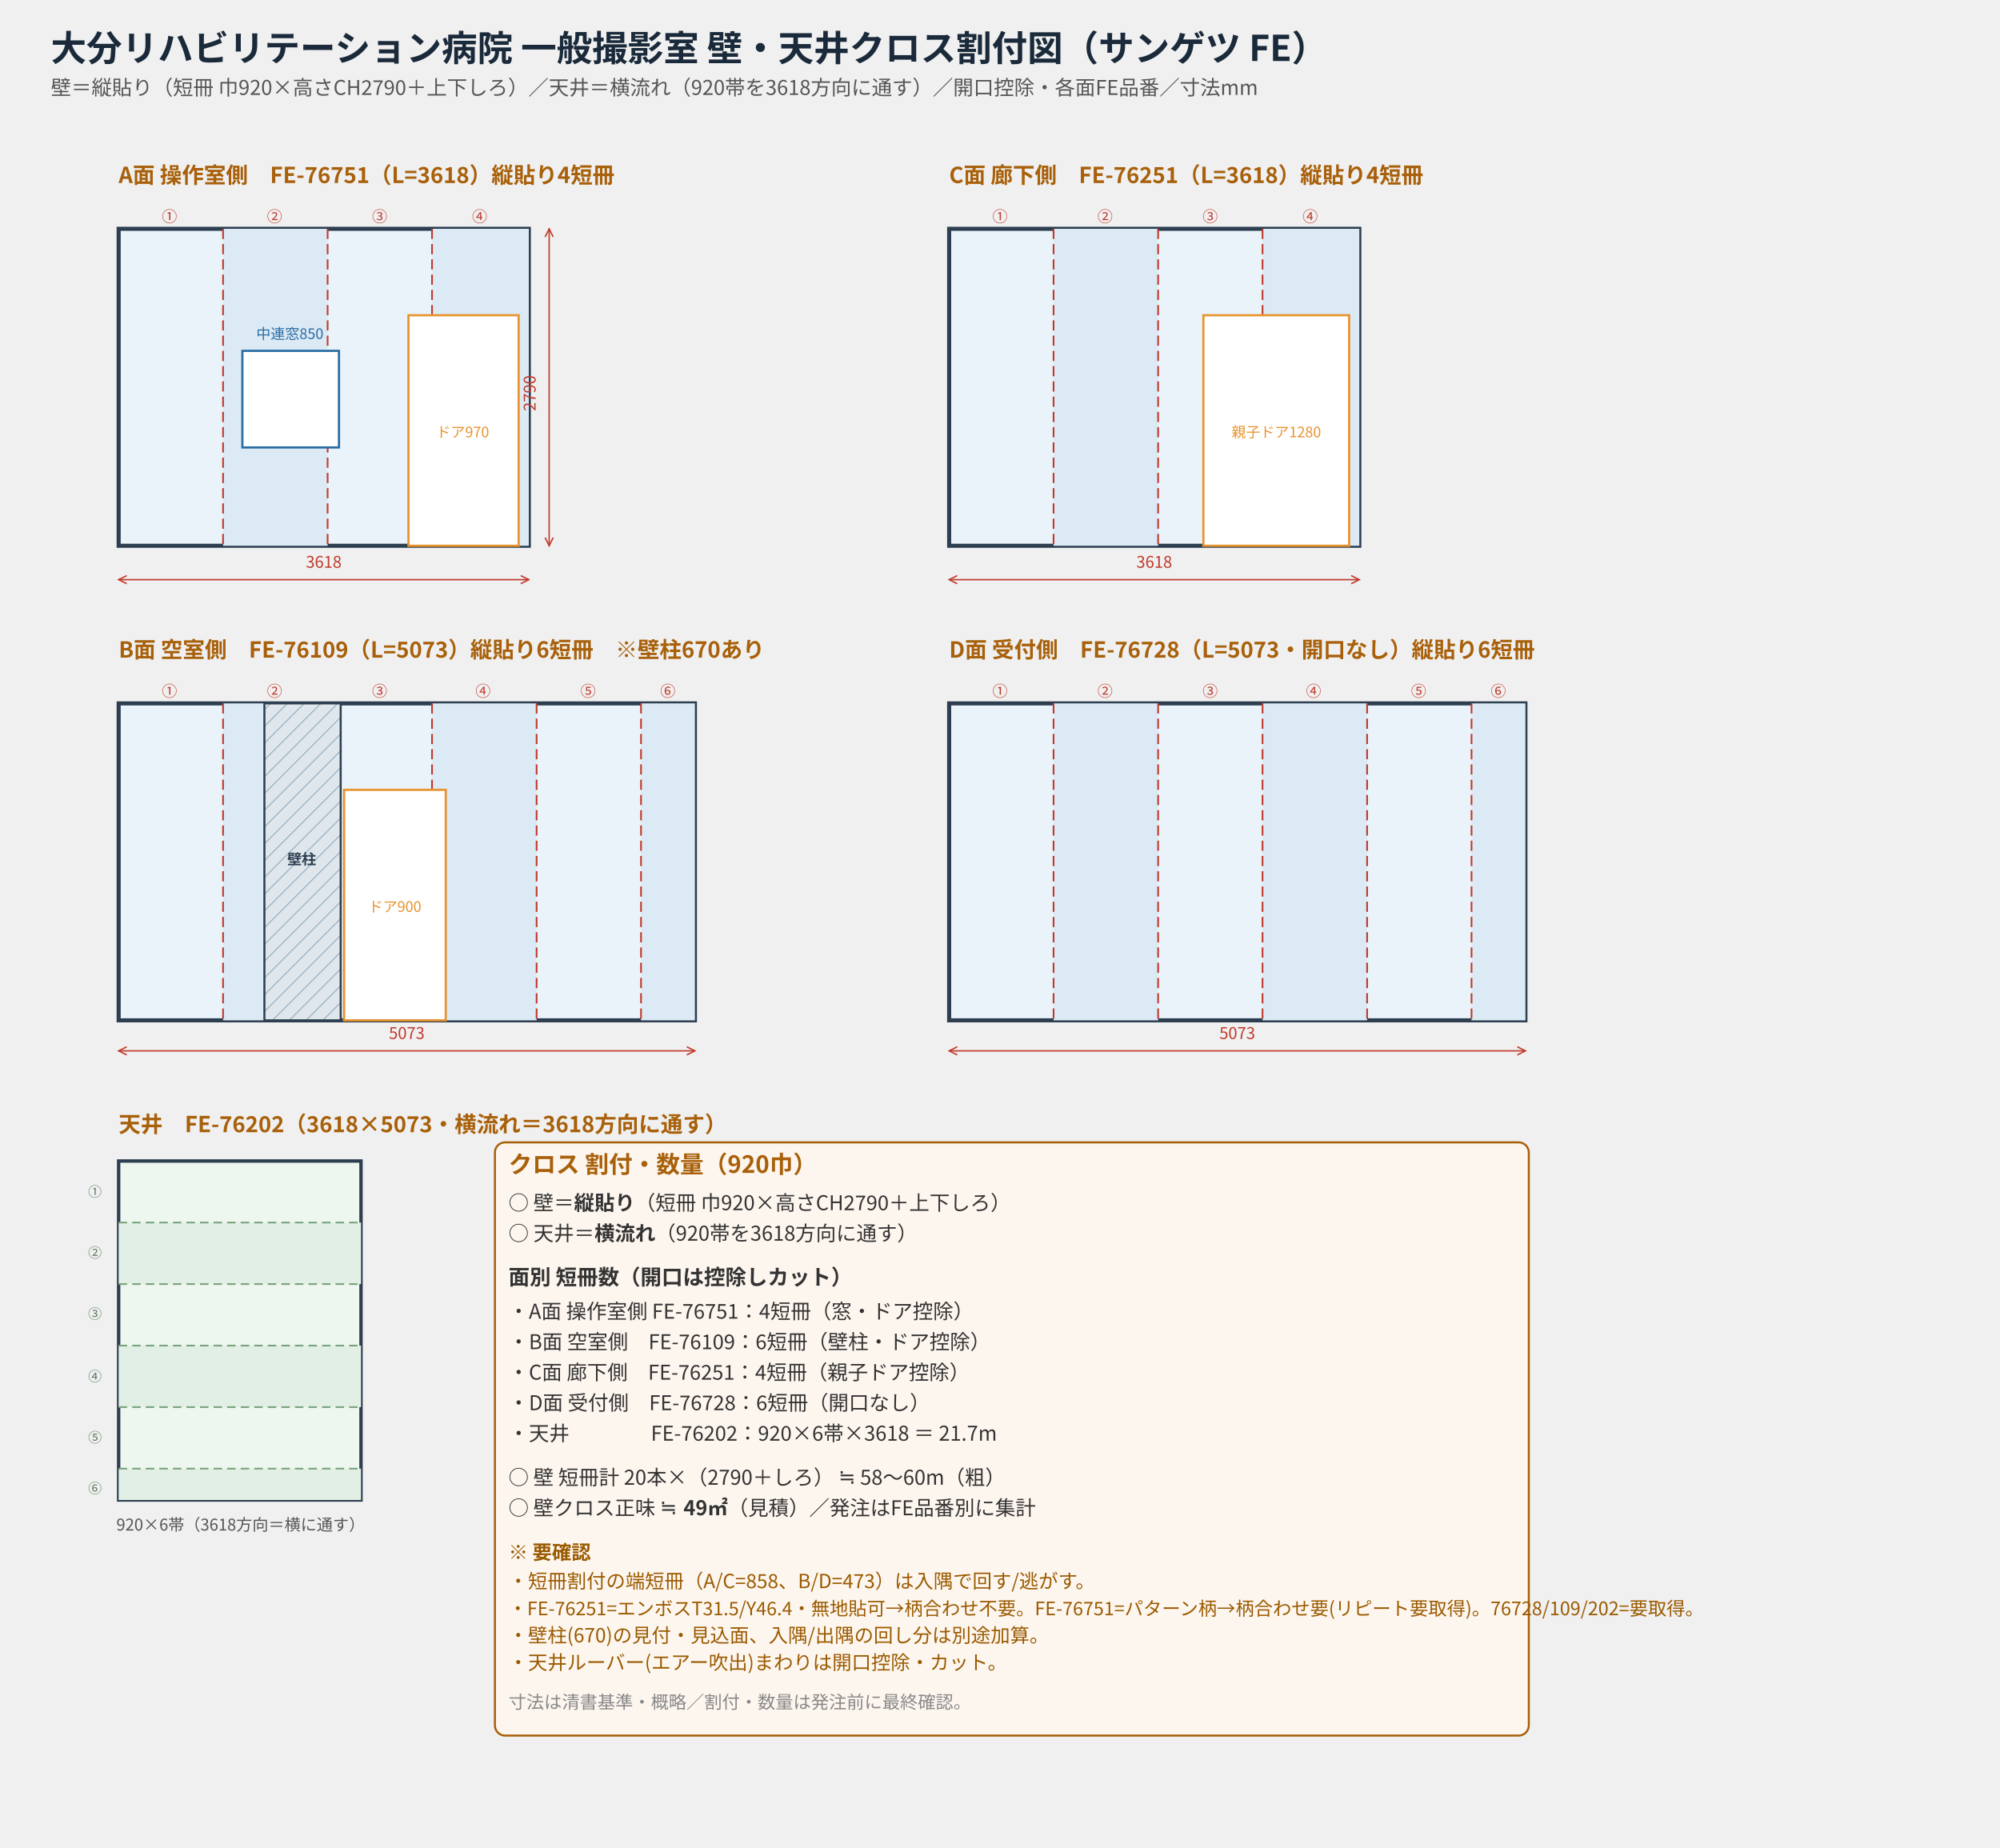
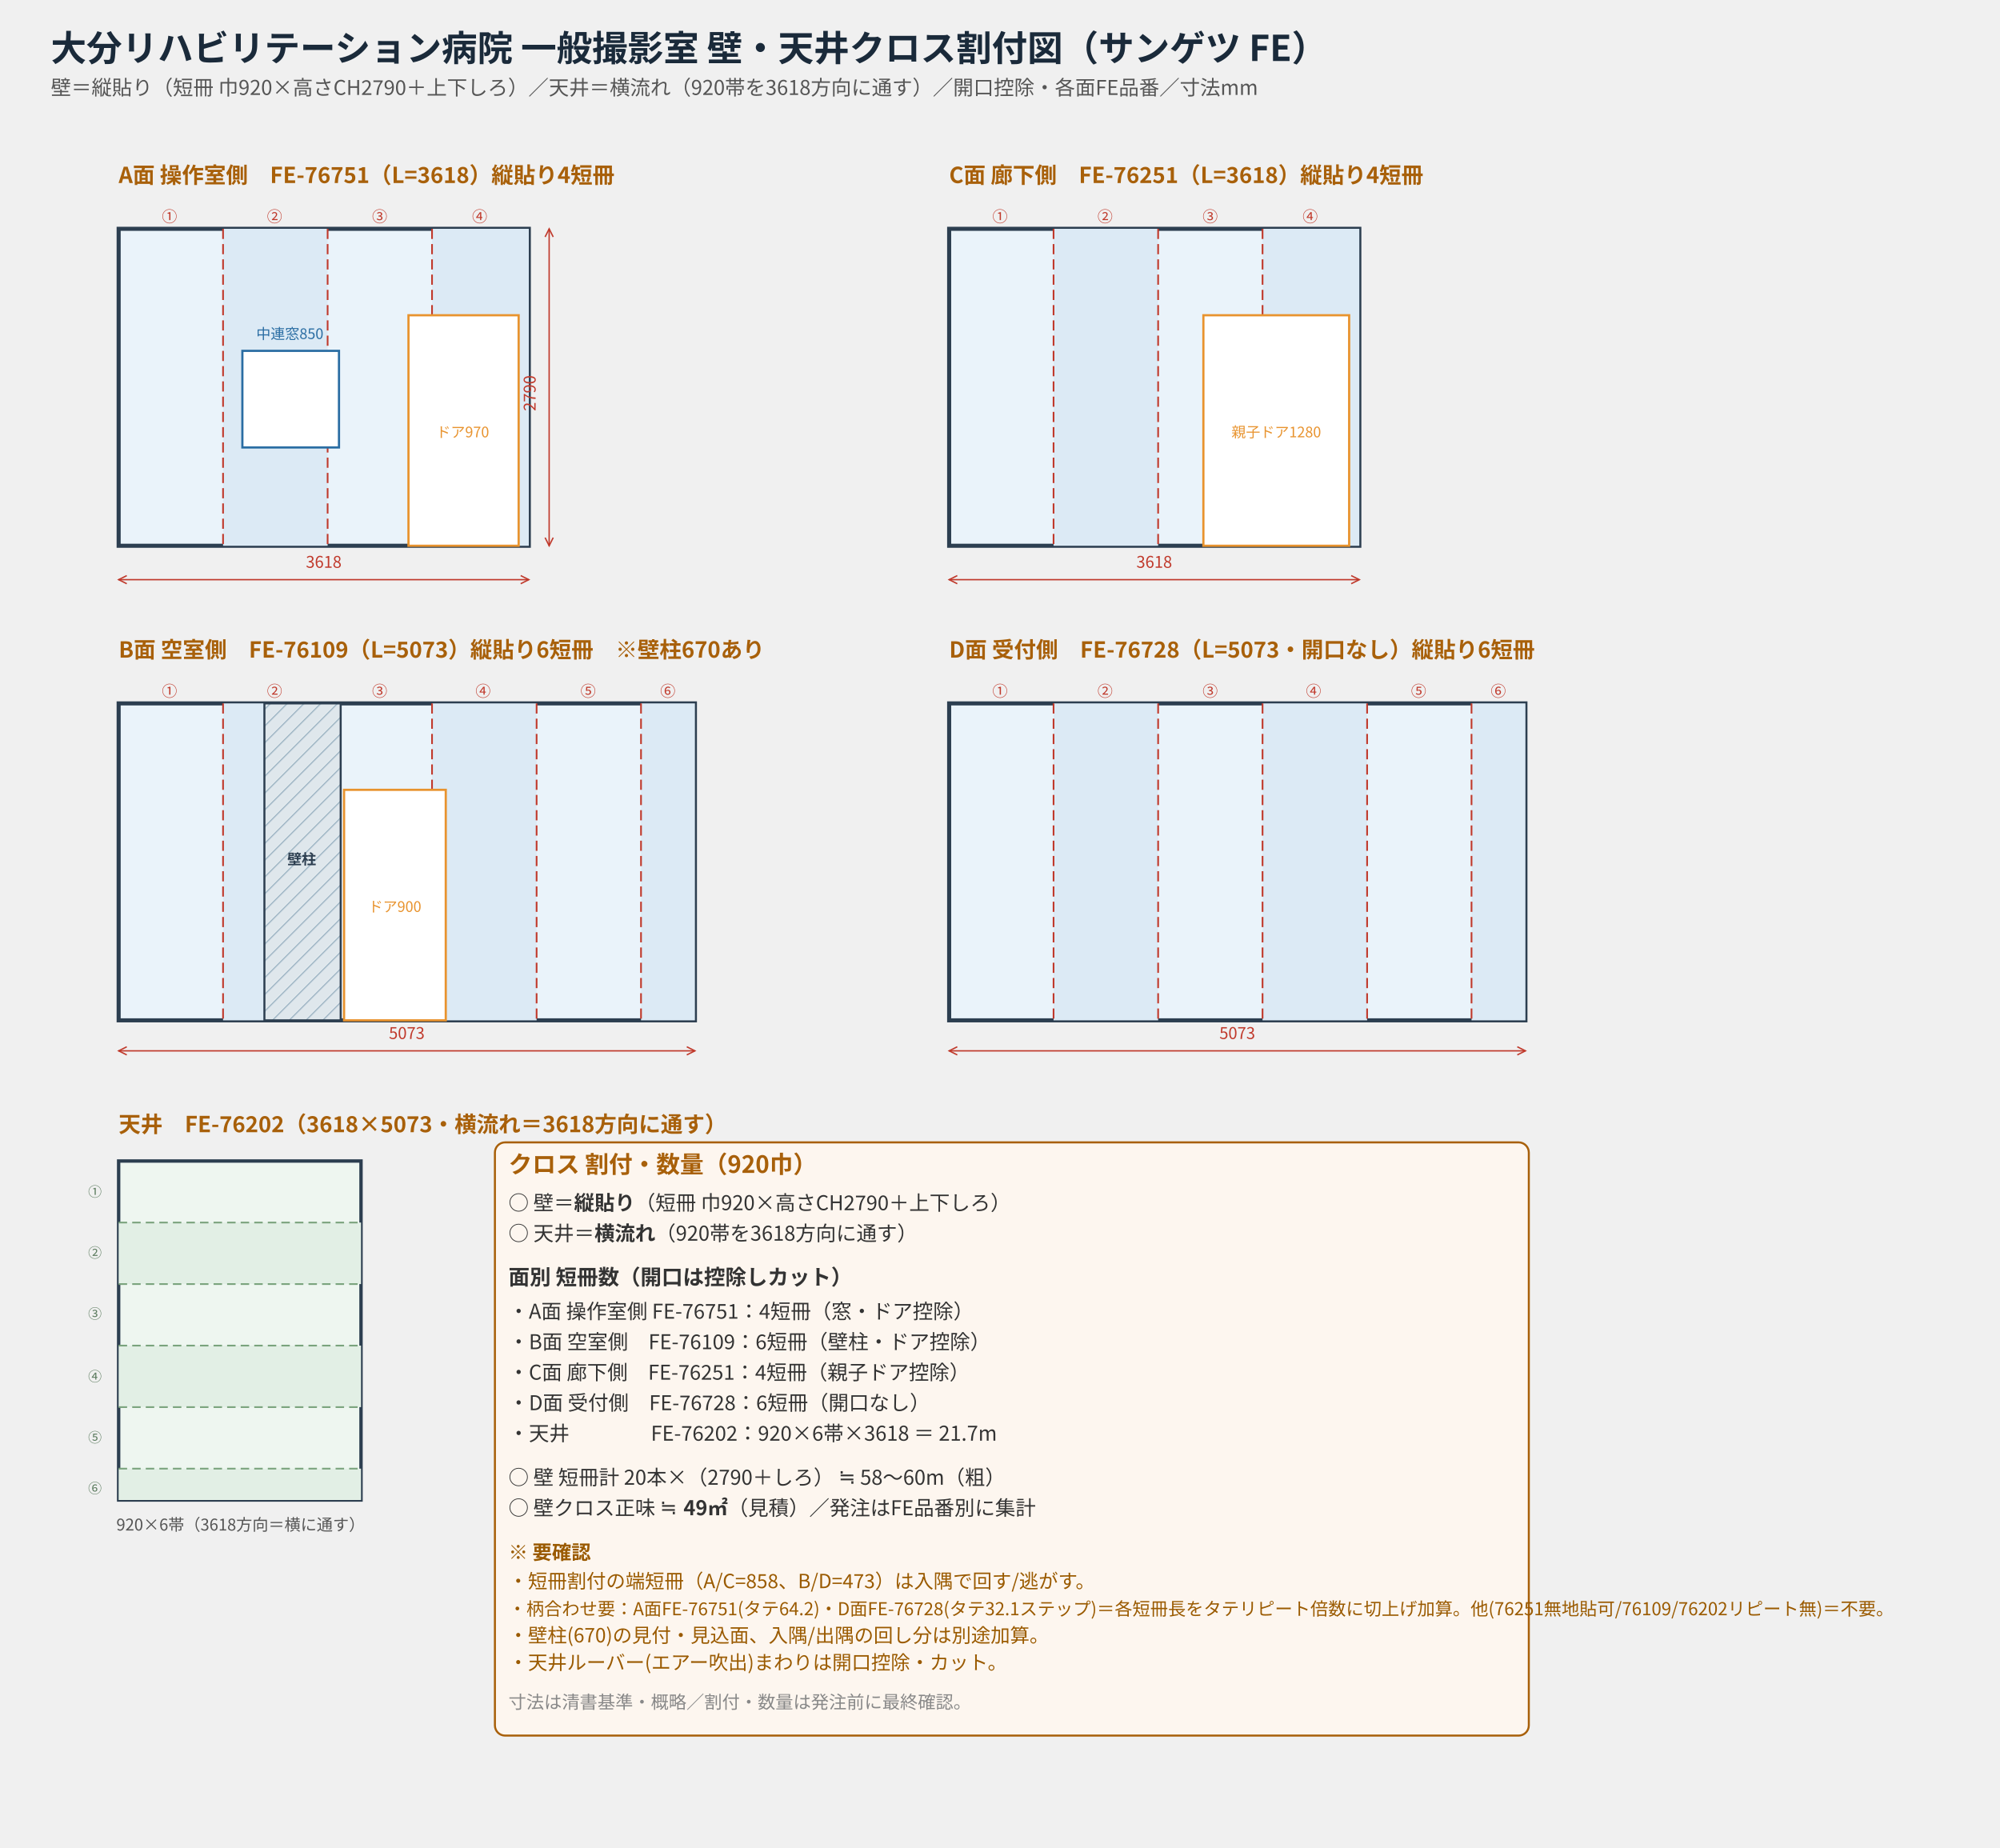
<svg xmlns="http://www.w3.org/2000/svg" viewBox="0 0 1180 1090" font-family="'Noto Sans CJK JP','Noto Sans JP','IPAGothic','Yu Gothic','Hiragino Kaku Gothic ProN','Meiryo',sans-serif">
  <defs>
    <marker id="dimS" markerWidth="10" markerHeight="10" refX="2" refY="5" orient="auto">
      <path d="M8,2 L2,5 L8,8" fill="none" stroke="#c0392b" stroke-width="1" />
    </marker>
    <marker id="dimE" markerWidth="10" markerHeight="10" refX="8" refY="5" orient="auto">
      <path d="M2,2 L8,5 L2,8" fill="none" stroke="#c0392b" stroke-width="1" />
    </marker>
    <pattern id="col" width="7" height="7" patternUnits="userSpaceOnUse" patternTransform="rotate(45)">
      <rect width="7" height="7" fill="#dfe7ec" />
      <line x1="0" y1="0" x2="0" y2="7" stroke="#9bb3c2" stroke-width="1.3" />
    </pattern>
  </defs>
  <text x="30" y="36" font-size="21" font-weight="bold" fill="#1a2a3a">大分リハビリテーション病院 一般撮影室 壁・天井クロス割付図（サンゲツ FE）</text>
  <text x="30" y="56" font-size="12" fill="#555">壁＝縦貼り（短冊 巾920×高さCH2790＋上下しろ）／天井＝横流れ（920帯を3618方向に通す）／開口控除・各面FE品番／寸法mm</text>
  <g>
    <text x="70" y="108" font-size="13" font-weight="bold" fill="#a8600a">A面 操作室側　FE-76751（L=3618）縦貼り4短冊</text>
    <rect x="70" y="135" width="242" height="187" fill="#eaf3fa" stroke="#2c3e50" stroke-width="2.4" />
    <rect x="131.6" y="135" width="61.7" height="187" fill="#dceaf5" />
    <rect x="254.9" y="135" width="57.1" height="187" fill="#dceaf5" />
    <g stroke="#c0392b" stroke-width="1" stroke-dasharray="6 3">
      <line x1="131.6" y1="135" x2="131.6" y2="322" />
      <line x1="193.3" y1="135" x2="193.3" y2="322" />
      <line x1="254.9" y1="135" x2="254.9" y2="322" />
    </g>
    <rect x="143" y="207" width="57" height="57" fill="#fff" stroke="#2a6da3" stroke-width="1.3" />
    <text x="171" y="200" font-size="8.5" fill="#2a6da3" text-anchor="middle">中連窓850</text>
    <rect x="241" y="186" width="65" height="136" fill="#fff" stroke="#e8932e" stroke-width="1.3" />
    <text x="273" y="258" font-size="8.5" fill="#e8932e" text-anchor="middle">ドア970</text>
    <text x="100" y="131" font-size="9" fill="#c0392b" text-anchor="middle">①</text>
    <text x="162" y="131" font-size="9" fill="#c0392b" text-anchor="middle">②</text>
    <text x="224" y="131" font-size="9" fill="#c0392b" text-anchor="middle">③</text>
    <text x="283" y="131" font-size="9" fill="#c0392b" text-anchor="middle">④</text>
    <line x1="324" y1="135" x2="324" y2="322" stroke="#c0392b" stroke-width="0.8" marker-start="url(#dimS)" marker-end="url(#dimE)" />
    <text x="316" y="232" font-size="9.5" fill="#c0392b" transform="rotate(-90 316 232)" text-anchor="middle">2790</text>
    <line x1="70" y1="342" x2="312" y2="342" stroke="#c0392b" stroke-width="0.8" marker-start="url(#dimS)" marker-end="url(#dimE)" />
    <text x="191" y="335" font-size="9.5" fill="#c0392b" text-anchor="middle">3618</text>
  </g>
  <g>
    <text x="560" y="108" font-size="13" font-weight="bold" fill="#a8600a">C面 廊下側　FE-76251（L=3618）縦貼り4短冊</text>
    <rect x="560" y="135" width="242" height="187" fill="#eaf3fa" stroke="#2c3e50" stroke-width="2.4" />
    <rect x="621.6" y="135" width="61.7" height="187" fill="#dceaf5" />
    <rect x="744.9" y="135" width="57.1" height="187" fill="#dceaf5" />
    <g stroke="#c0392b" stroke-width="1" stroke-dasharray="6 3">
      <line x1="621.6" y1="135" x2="621.6" y2="322" />
      <line x1="683.3" y1="135" x2="683.3" y2="322" />
      <line x1="744.9" y1="135" x2="744.9" y2="322" />
    </g>
    <rect x="710" y="186" width="86" height="136" fill="#fff" stroke="#e8932e" stroke-width="1.3" />
    <text x="753" y="258" font-size="8.5" fill="#e8932e" text-anchor="middle">親子ドア1280</text>
    <text x="590" y="131" font-size="9" fill="#c0392b" text-anchor="middle">①</text>
    <text x="652" y="131" font-size="9" fill="#c0392b" text-anchor="middle">②</text>
    <text x="714" y="131" font-size="9" fill="#c0392b" text-anchor="middle">③</text>
    <text x="773" y="131" font-size="9" fill="#c0392b" text-anchor="middle">④</text>
    <line x1="560" y1="342" x2="802" y2="342" stroke="#c0392b" stroke-width="0.8" marker-start="url(#dimS)" marker-end="url(#dimE)" />
    <text x="681" y="335" font-size="9.5" fill="#c0392b" text-anchor="middle">3618</text>
  </g>
  <g>
    <text x="70" y="388" font-size="13" font-weight="bold" fill="#a8600a">B面 空室側　FE-76109（L=5073）縦貼り6短冊　※壁柱670あり</text>
    <rect x="70" y="415" width="340" height="187" fill="#eaf3fa" stroke="#2c3e50" stroke-width="2.4" />
    <rect x="131.6" y="415" width="61.7" height="187" fill="#dceaf5" />
    <rect x="254.9" y="415" width="61.7" height="187" fill="#dceaf5" />
    <rect x="378.2" y="415" width="31.8" height="187" fill="#dceaf5" />
    <g stroke="#c0392b" stroke-width="1" stroke-dasharray="6 3">
      <line x1="131.6" y1="415" x2="131.6" y2="602" />
      <line x1="193.3" y1="415" x2="193.3" y2="602" />
      <line x1="254.9" y1="415" x2="254.9" y2="602" />
      <line x1="316.6" y1="415" x2="316.6" y2="602" />
      <line x1="378.2" y1="415" x2="378.2" y2="602" />
    </g>
    <rect x="156" y="415" width="45" height="187" fill="url(#col)" stroke="#2c3e50" stroke-width="1.2" />
    <text x="178" y="510" font-size="8.5" fill="#2c3e50" text-anchor="middle" font-weight="bold">壁柱</text>
    <rect x="203" y="466" width="60" height="136" fill="#fff" stroke="#e8932e" stroke-width="1.3" />
    <text x="233" y="538" font-size="8.5" fill="#e8932e" text-anchor="middle">ドア900</text>
    <text x="100" y="411" font-size="9" fill="#c0392b" text-anchor="middle">①</text>
    <text x="162" y="411" font-size="9" fill="#c0392b" text-anchor="middle">②</text>
    <text x="224" y="411" font-size="9" fill="#c0392b" text-anchor="middle">③</text>
    <text x="285" y="411" font-size="9" fill="#c0392b" text-anchor="middle">④</text>
    <text x="347" y="411" font-size="9" fill="#c0392b" text-anchor="middle">⑤</text>
    <text x="394" y="411" font-size="9" fill="#c0392b" text-anchor="middle">⑥</text>
    <line x1="70" y1="620" x2="410" y2="620" stroke="#c0392b" stroke-width="0.8" marker-start="url(#dimS)" marker-end="url(#dimE)" />
    <text x="240" y="613" font-size="9.5" fill="#c0392b" text-anchor="middle">5073</text>
  </g>
  <g>
    <text x="560" y="388" font-size="13" font-weight="bold" fill="#a8600a">D面 受付側　FE-76728（L=5073・開口なし）縦貼り6短冊</text>
    <rect x="560" y="415" width="340" height="187" fill="#eaf3fa" stroke="#2c3e50" stroke-width="2.4" />
    <rect x="621.6" y="415" width="61.7" height="187" fill="#dceaf5" />
    <rect x="744.9" y="415" width="61.7" height="187" fill="#dceaf5" />
    <rect x="868.2" y="415" width="31.8" height="187" fill="#dceaf5" />
    <g stroke="#c0392b" stroke-width="1" stroke-dasharray="6 3">
      <line x1="621.6" y1="415" x2="621.6" y2="602" />
      <line x1="683.3" y1="415" x2="683.3" y2="602" />
      <line x1="744.9" y1="415" x2="744.9" y2="602" />
      <line x1="806.6" y1="415" x2="806.6" y2="602" />
      <line x1="868.2" y1="415" x2="868.2" y2="602" />
    </g>
    <text x="590" y="411" font-size="9" fill="#c0392b" text-anchor="middle">①</text>
    <text x="652" y="411" font-size="9" fill="#c0392b" text-anchor="middle">②</text>
    <text x="714" y="411" font-size="9" fill="#c0392b" text-anchor="middle">③</text>
    <text x="775" y="411" font-size="9" fill="#c0392b" text-anchor="middle">④</text>
    <text x="837" y="411" font-size="9" fill="#c0392b" text-anchor="middle">⑤</text>
    <text x="884" y="411" font-size="9" fill="#c0392b" text-anchor="middle">⑥</text>
    <line x1="560" y1="620" x2="900" y2="620" stroke="#c0392b" stroke-width="0.8" marker-start="url(#dimS)" marker-end="url(#dimE)" />
    <text x="730" y="613" font-size="9.5" fill="#c0392b" text-anchor="middle">5073</text>
  </g>
  <g>
    <text x="70" y="668" font-size="13" font-weight="bold" fill="#a8600a">天井　FE-76202（3618×5073・横流れ＝3618方向に通す）</text>
    <rect x="70" y="685" width="143" height="200" fill="#eef6f0" stroke="#2c3e50" stroke-width="2" />
    <rect x="70" y="721.3" width="143" height="36.3" fill="#e2efe5" />
    <rect x="70" y="793.9" width="143" height="36.3" fill="#e2efe5" />
    <rect x="70" y="866.5" width="143" height="18.5" fill="#e2efe5" />
    <g stroke="#7aa37d" stroke-width="1" stroke-dasharray="5 3">
      <line x1="70" y1="721.3" x2="213" y2="721.3" />
      <line x1="70" y1="757.6" x2="213" y2="757.6" />
      <line x1="70" y1="793.9" x2="213" y2="793.9" />
      <line x1="70" y1="830.2" x2="213" y2="830.2" />
      <line x1="70" y1="866.5" x2="213" y2="866.5" />
    </g>
    <text x="60" y="706" font-size="8" fill="#5a7a5d" text-anchor="end">①</text>
    <text x="60" y="742" font-size="8" fill="#5a7a5d" text-anchor="end">②</text>
    <text x="60" y="778" font-size="8" fill="#5a7a5d" text-anchor="end">③</text>
    <text x="60" y="815" font-size="8" fill="#5a7a5d" text-anchor="end">④</text>
    <text x="60" y="851" font-size="8" fill="#5a7a5d" text-anchor="end">⑤</text>
    <text x="60" y="881" font-size="8" fill="#5a7a5d" text-anchor="end">⑥</text>
    <text x="142" y="903" font-size="9.5" fill="#555" text-anchor="middle">920×6帯（3618方向＝横に通す）</text>
  </g>
  <g transform="translate(300,690)">
    <rect x="-8" y="-16" width="610" height="350" fill="#fdf6ef" stroke="#a8600a" stroke-width="1.2" rx="6" />
    <text x="0" y="2" font-size="14" font-weight="bold" fill="#a8600a">クロス 割付・数量（920巾）</text>
    <text x="0" y="24" font-size="12" fill="#333">○ 壁＝<tspan font-weight="bold">縦貼り</tspan>（短冊 巾920×高さCH2790＋上下しろ）</text>
    <text x="0" y="42" font-size="12" fill="#333">○ 天井＝<tspan font-weight="bold">横流れ</tspan>（920帯を3618方向に通す）</text>
    <text x="0" y="68" font-size="12.5" font-weight="bold" fill="#333">面別 短冊数（開口は控除しカット）</text>
    <text x="0" y="88" font-size="12" fill="#333">・A面 操作室側 FE-76751：4短冊（窓・ドア控除）</text>
    <text x="0" y="106" font-size="12" fill="#333">・B面 空室側　FE-76109：6短冊（壁柱・ドア控除）</text>
    <text x="0" y="124" font-size="12" fill="#333">・C面 廊下側　FE-76251：4短冊（親子ドア控除）</text>
    <text x="0" y="142" font-size="12" fill="#333">・D面 受付側　FE-76728：6短冊（開口なし）</text>
    <text x="0" y="160" font-size="12" fill="#333">・天井　　　　FE-76202：920×6帯×3618 ＝ 21.7m</text>
    <text x="0" y="186" font-size="12" fill="#333">○ 壁 短冊計 20本×（2790＋しろ） ≒ 58〜60m（粗）</text>
    <text x="0" y="204" font-size="12" fill="#333">○ 壁クロス正味 ≒ <tspan font-weight="bold">49㎡</tspan>（見積）／発注はFE品番別に集計</text>
    <text x="0" y="230" font-size="11.5" fill="#9a5a00" font-weight="bold">※ 要確認</text>
    <text x="0" y="247" font-size="11.5" fill="#9a5a00">・短冊割付の端短冊（A/C=858、B/D=473）は入隅で回す/逃がす。</text>
-     <text x="0" y="263" font-size="11" fill="#9a5a00">・FE-76251=エンボスT31.5/Y46.4・無地貼可→柄合わせ不要。FE-76751=パターン柄→柄合わせ要(リピート要取得)。76728/109/202=要取得。</text>
+     <text x="0" y="263" font-size="10.5" fill="#9a5a00">・柄合わせ要：A面FE-76751(タテ64.2)・D面FE-76728(タテ32.1ステップ)＝各短冊長をタテリピート倍数に切上げ加算。他(76251無地貼可/76109/76202リピート無)＝不要。</text>
    <text x="0" y="279" font-size="11.5" fill="#9a5a00">・壁柱(670)の見付・見込面、入隅/出隅の回し分は別途加算。</text>
    <text x="0" y="295" font-size="11.5" fill="#9a5a00">・天井ルーバー(エアー吹出)まわりは開口控除・カット。</text>
    <text x="0" y="318" font-size="10.5" fill="#888">寸法は清書基準・概略／割付・数量は発注前に最終確認。</text>
  </g>
</svg>
